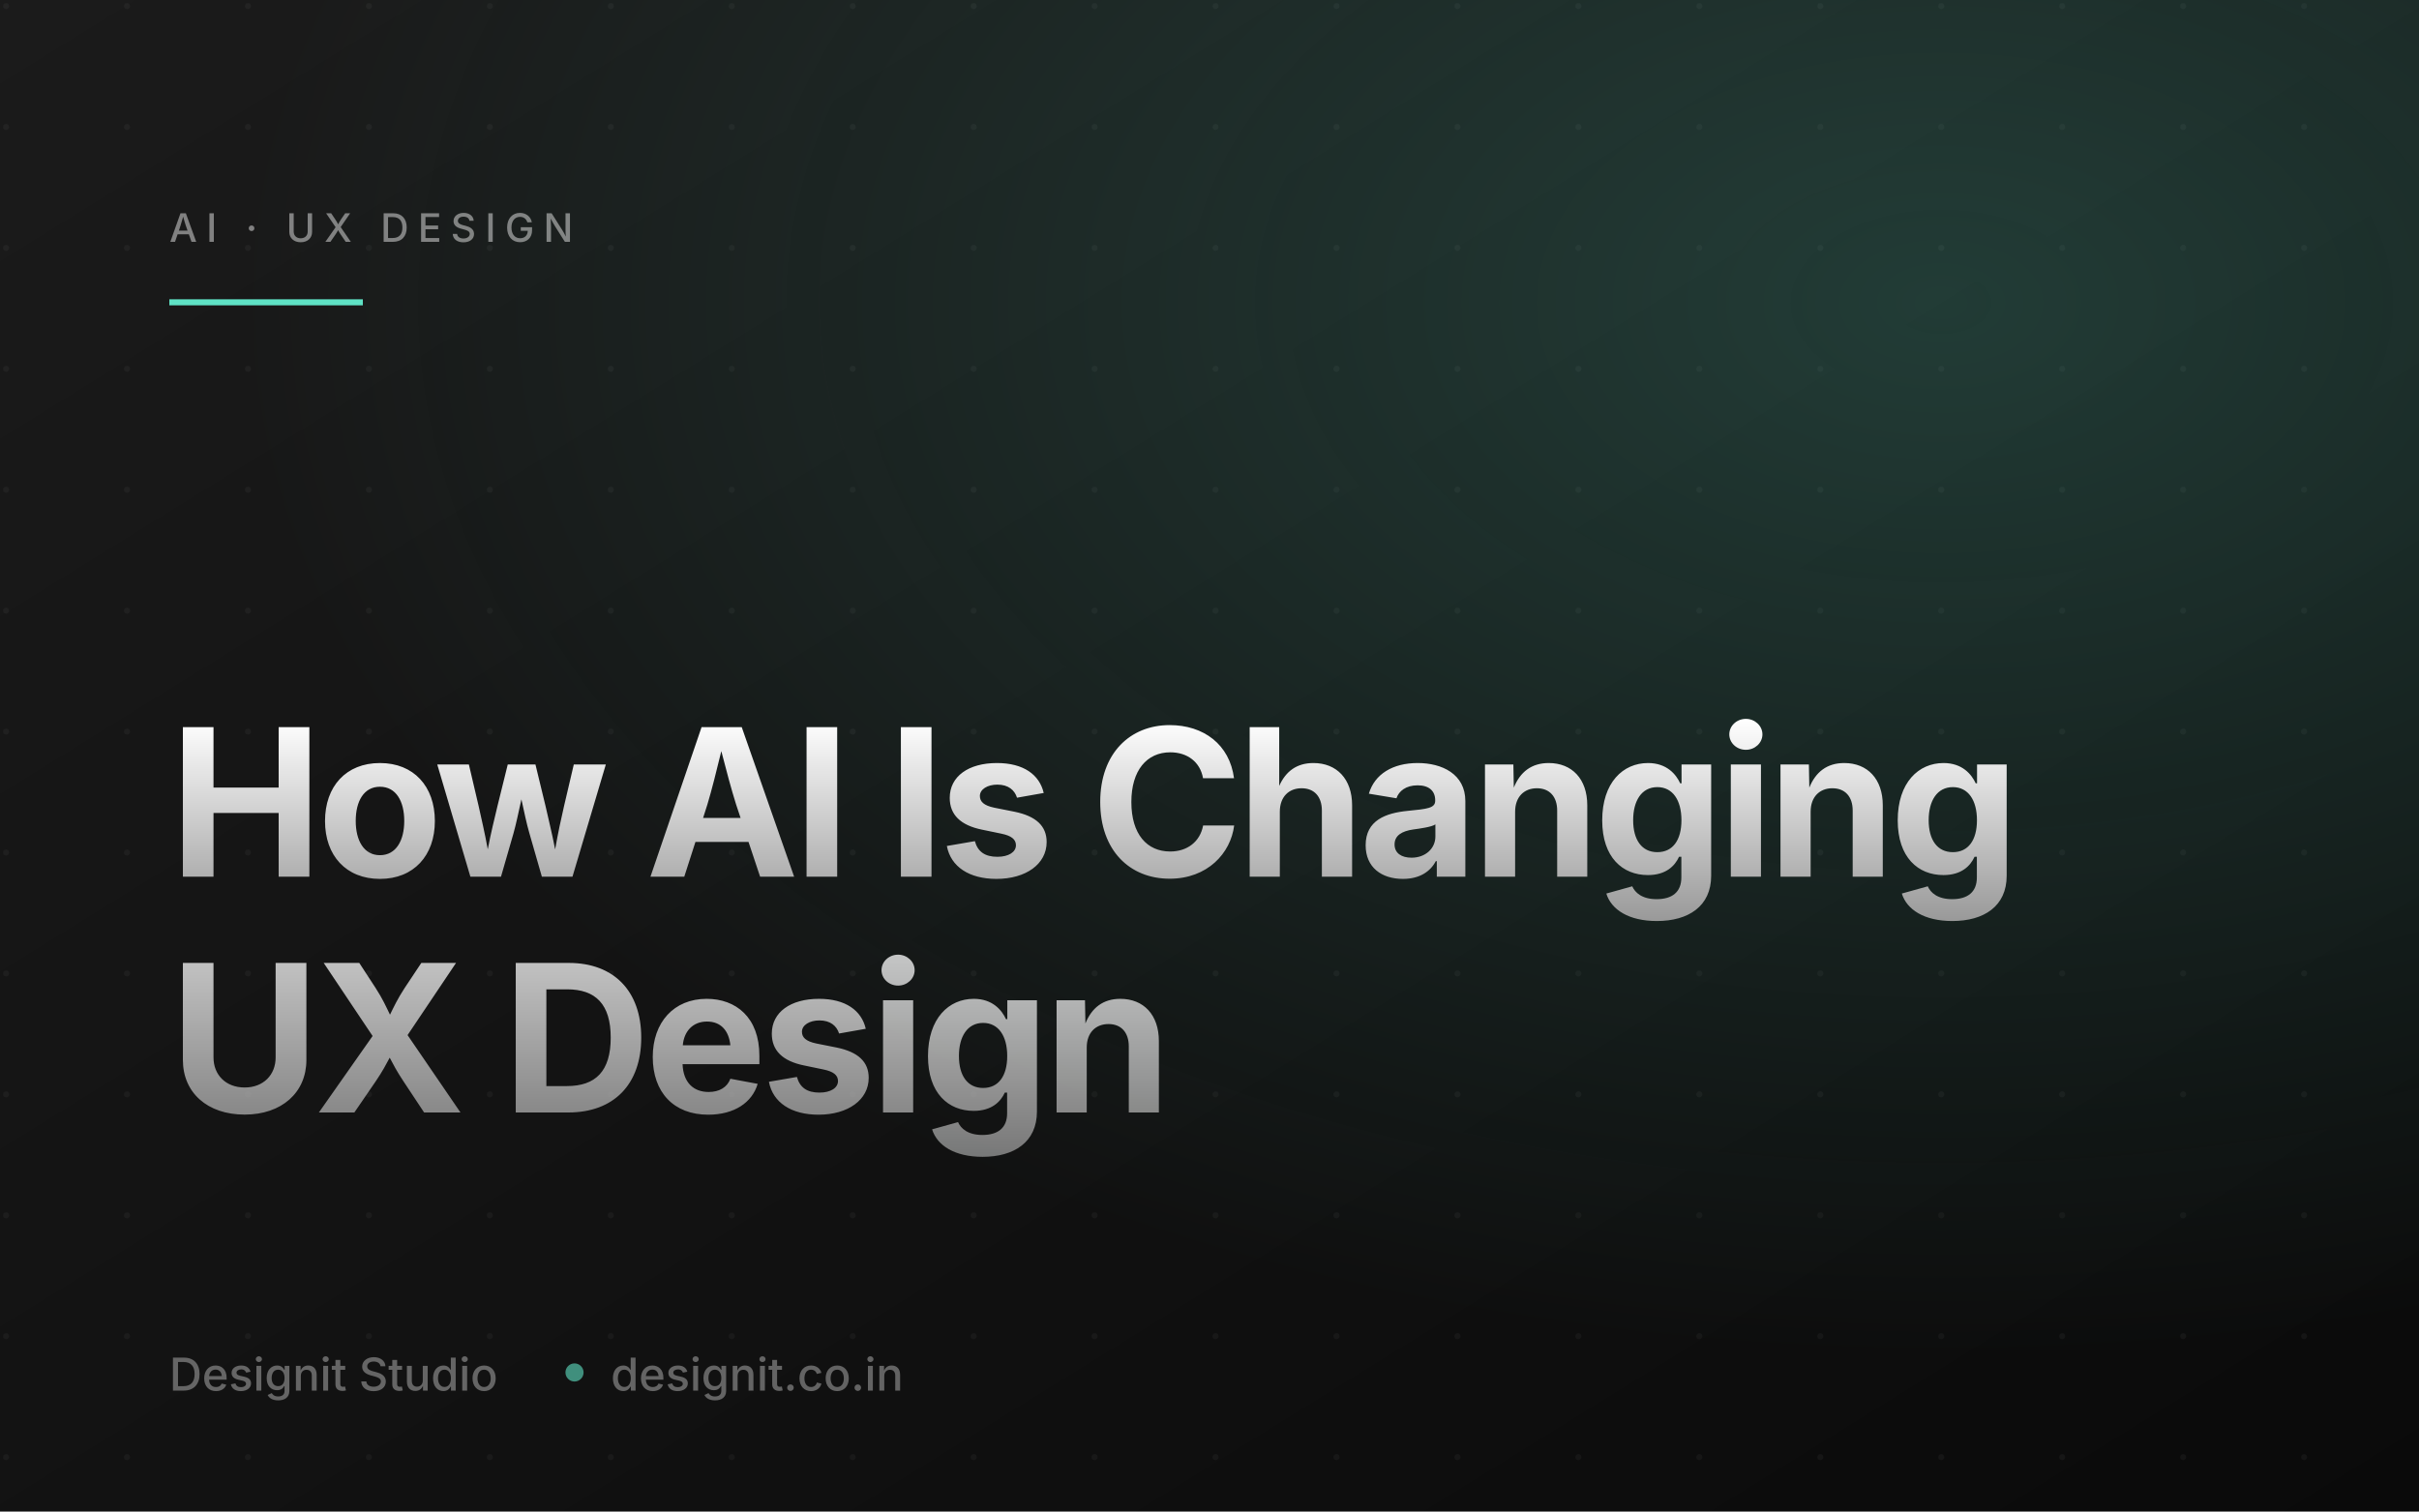
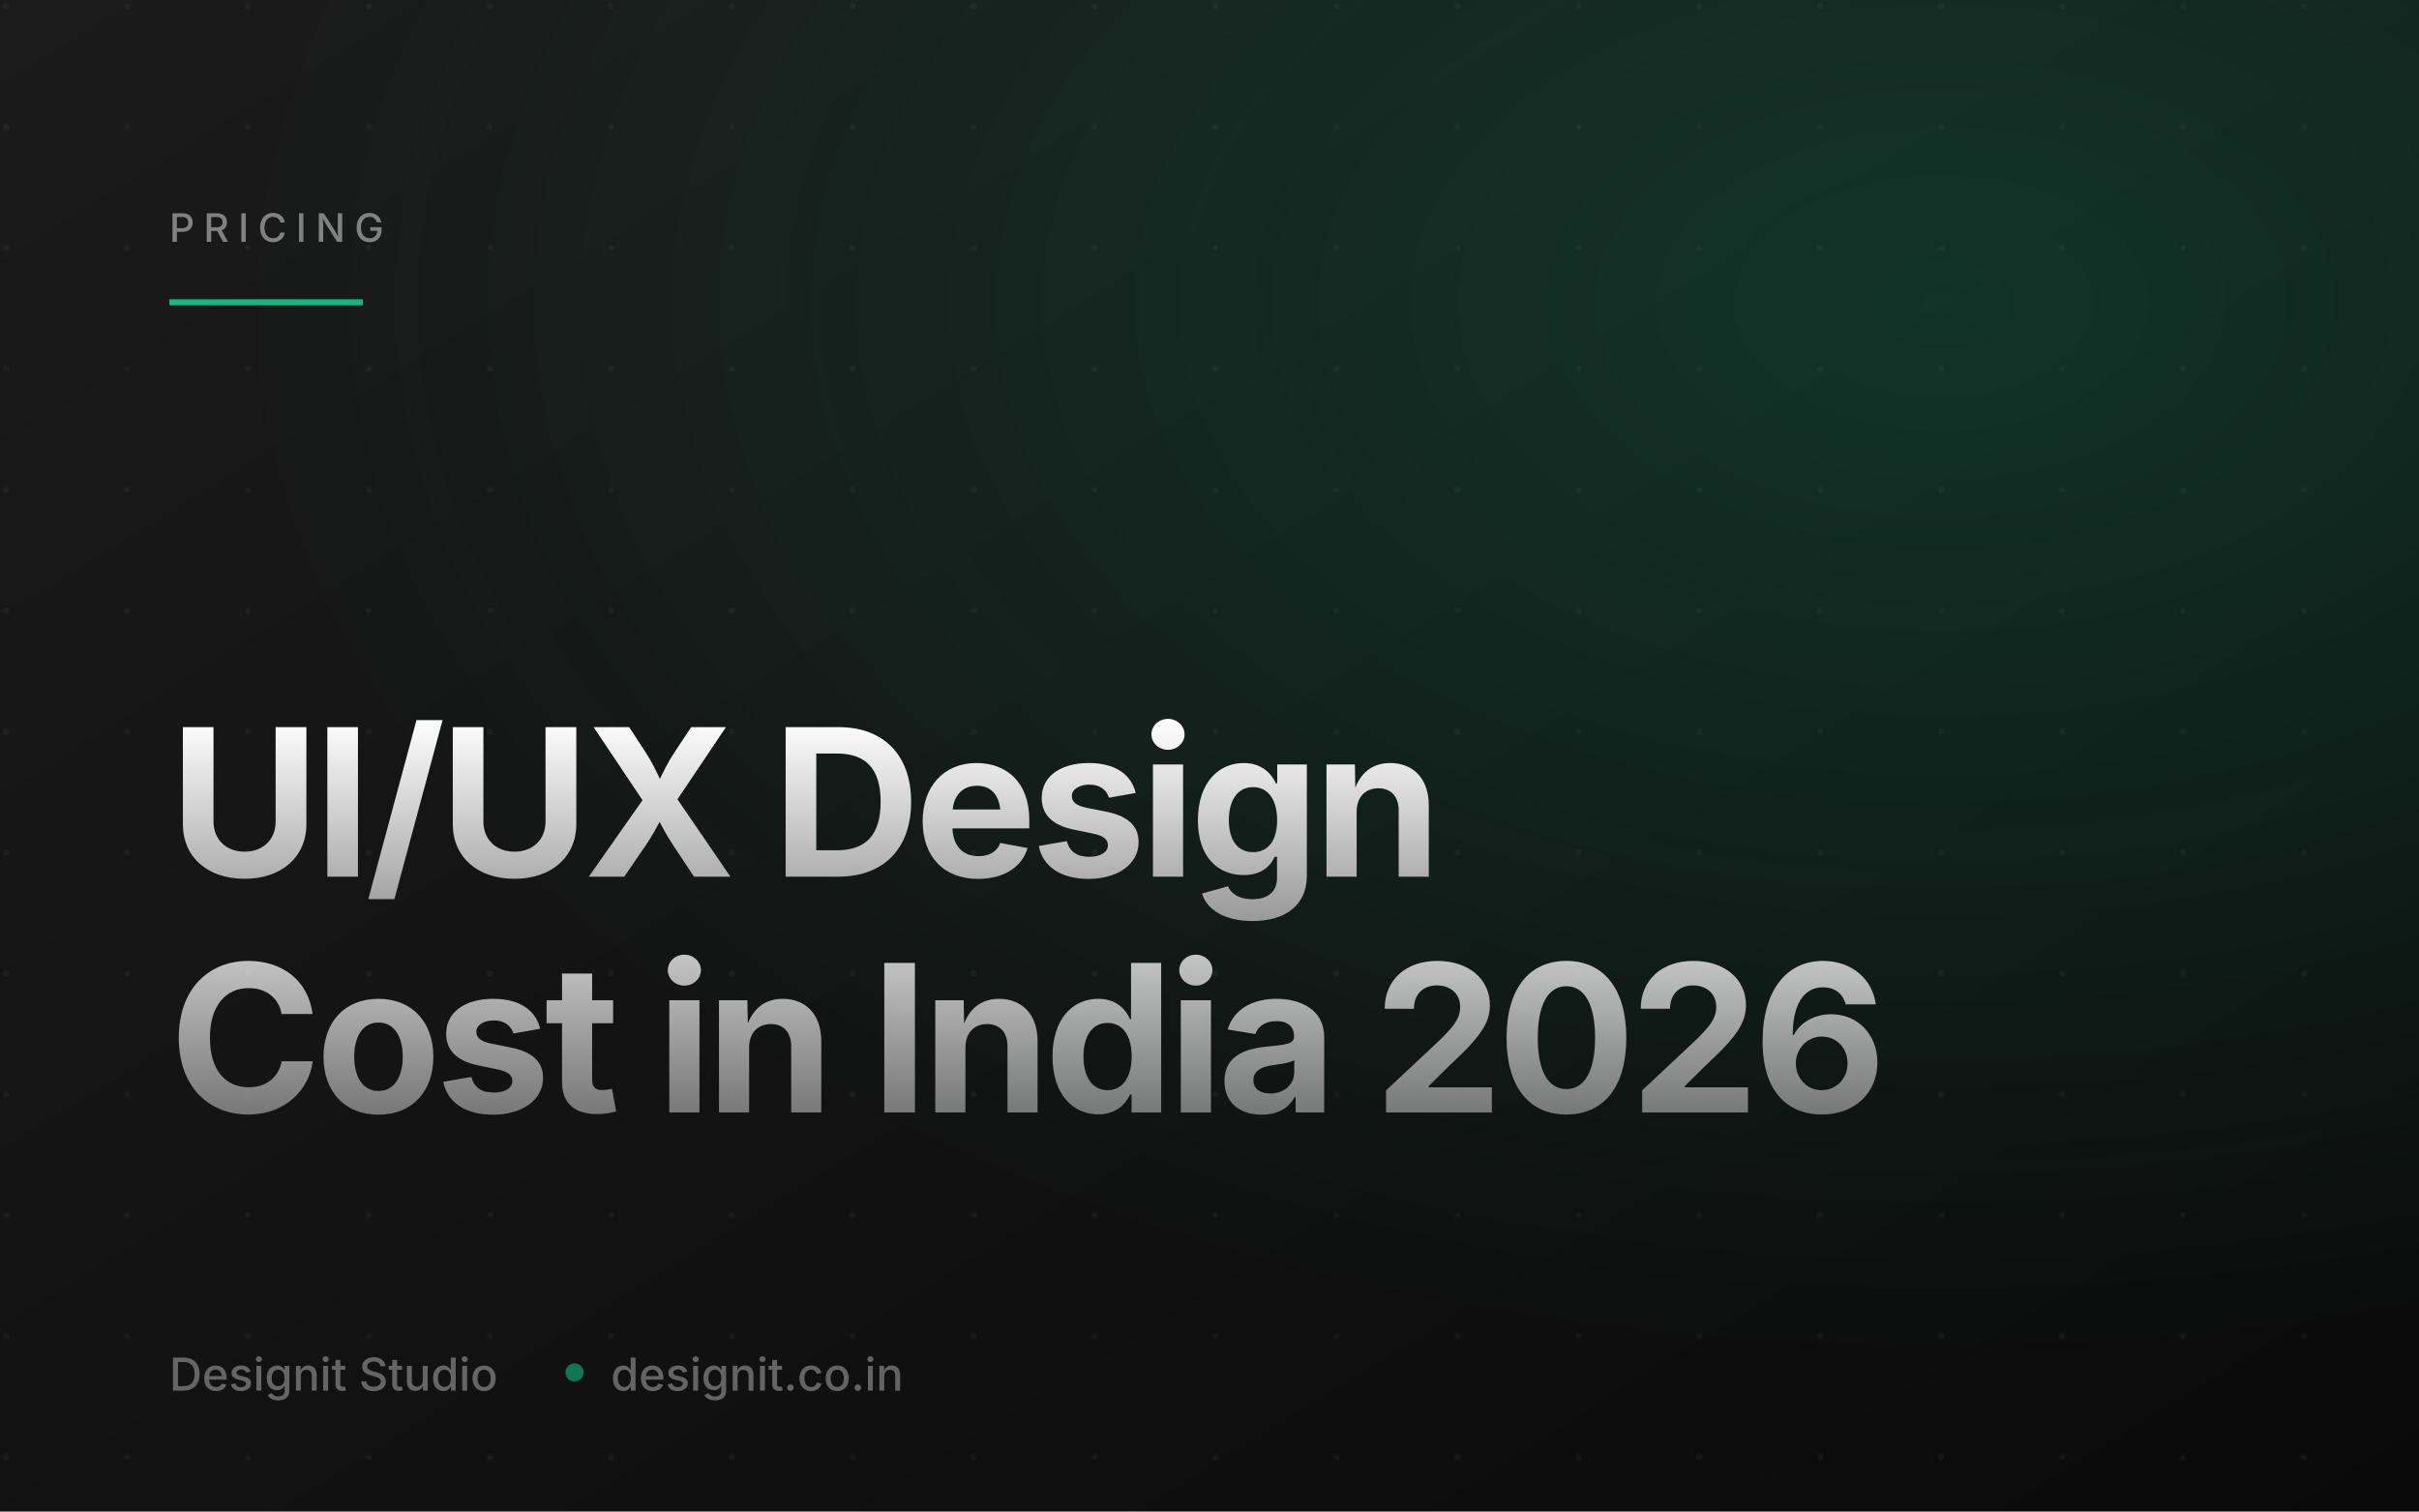
<svg xmlns="http://www.w3.org/2000/svg" viewBox="0 0 800 500" preserveAspectRatio="xMidYMid slice">
  <defs>
    <linearGradient id="bg" x1="0" y1="0" x2="1" y2="1">
      <stop offset="0" stop-color="#1b1b1b" />
      <stop offset="1" stop-color="#0a0a0a" />
    </linearGradient>
    <radialGradient id="glow" cx="0.8" cy="0.2" r="0.7">
-       <stop offset="0" stop-color="#5fe2c5" stop-opacity="0.2" />
-       <stop offset="1" stop-color="#5fe2c5" stop-opacity="0" />
+       <stop offset="0" stop-color="#10b981" stop-opacity="0.2" />
+       <stop offset="1" stop-color="#10b981" stop-opacity="0" />
    </radialGradient>
    <linearGradient id="title-grad" x1="0" y1="0" x2="0" y2="1">
      <stop offset="0" stop-color="#ffffff" />
      <stop offset="1" stop-color="#999999" />
    </linearGradient>
    <pattern id="dots" x="0" y="0" width="40" height="40" patternUnits="userSpaceOnUse">
      <circle cx="2" cy="2" r="1" fill="#ffffff" fill-opacity="0.04" />
    </pattern>
  </defs>
  <rect width="800" height="500" fill="url(#bg)" />
  <rect width="800" height="500" fill="url(#dots)" />
  <rect width="800" height="500" fill="url(#glow)" />
-   <text x="56" y="80" font-family="Inter, system-ui, sans-serif" font-size="13" font-weight="500" letter-spacing="3" fill="#ffffff" fill-opacity="0.45">AI · UX DESIGN</text>
-   <line x1="56" y1="100" x2="120" y2="100" stroke="#5fe2c5" stroke-width="2" />
-   <text x="56" y="290" font-family="Inter, system-ui, sans-serif" font-size="68" font-weight="700" letter-spacing="-2" fill="url(#title-grad)">How AI Is Changing</text>
-   <text x="56" y="368" font-family="Inter, system-ui, sans-serif" font-size="68" font-weight="700" letter-spacing="-2" fill="url(#title-grad)" fill-opacity="0.75">UX Design</text>
+   <text x="56" y="80" font-family="Inter, system-ui, sans-serif" font-size="13" font-weight="500" letter-spacing="3" fill="#ffffff" fill-opacity="0.45">PRICING</text>
+   <line x1="56" y1="100" x2="120" y2="100" stroke="#10b981" stroke-width="2" />
+   <text x="56" y="290" font-family="Inter, system-ui, sans-serif" font-size="68" font-weight="700" letter-spacing="-2" fill="url(#title-grad)">UI/UX Design</text>
+   <text x="56" y="368" font-family="Inter, system-ui, sans-serif" font-size="68" font-weight="700" letter-spacing="-2" fill="url(#title-grad)" fill-opacity="0.75">Cost in India 2026</text>
  <text x="56" y="460" font-family="Inter, system-ui, sans-serif" font-size="15" font-weight="500" fill="#ffffff" fill-opacity="0.35">Designit Studio</text>
-   <circle cx="190" cy="454" r="3" fill="#5fe2c5" fill-opacity="0.6" />
+   <circle cx="190" cy="454" r="3" fill="#10b981" fill-opacity="0.6" />
  <text x="202" y="460" font-family="Inter, system-ui, sans-serif" font-size="15" font-weight="500" fill="#ffffff" fill-opacity="0.35">designit.co.in</text>
</svg>
